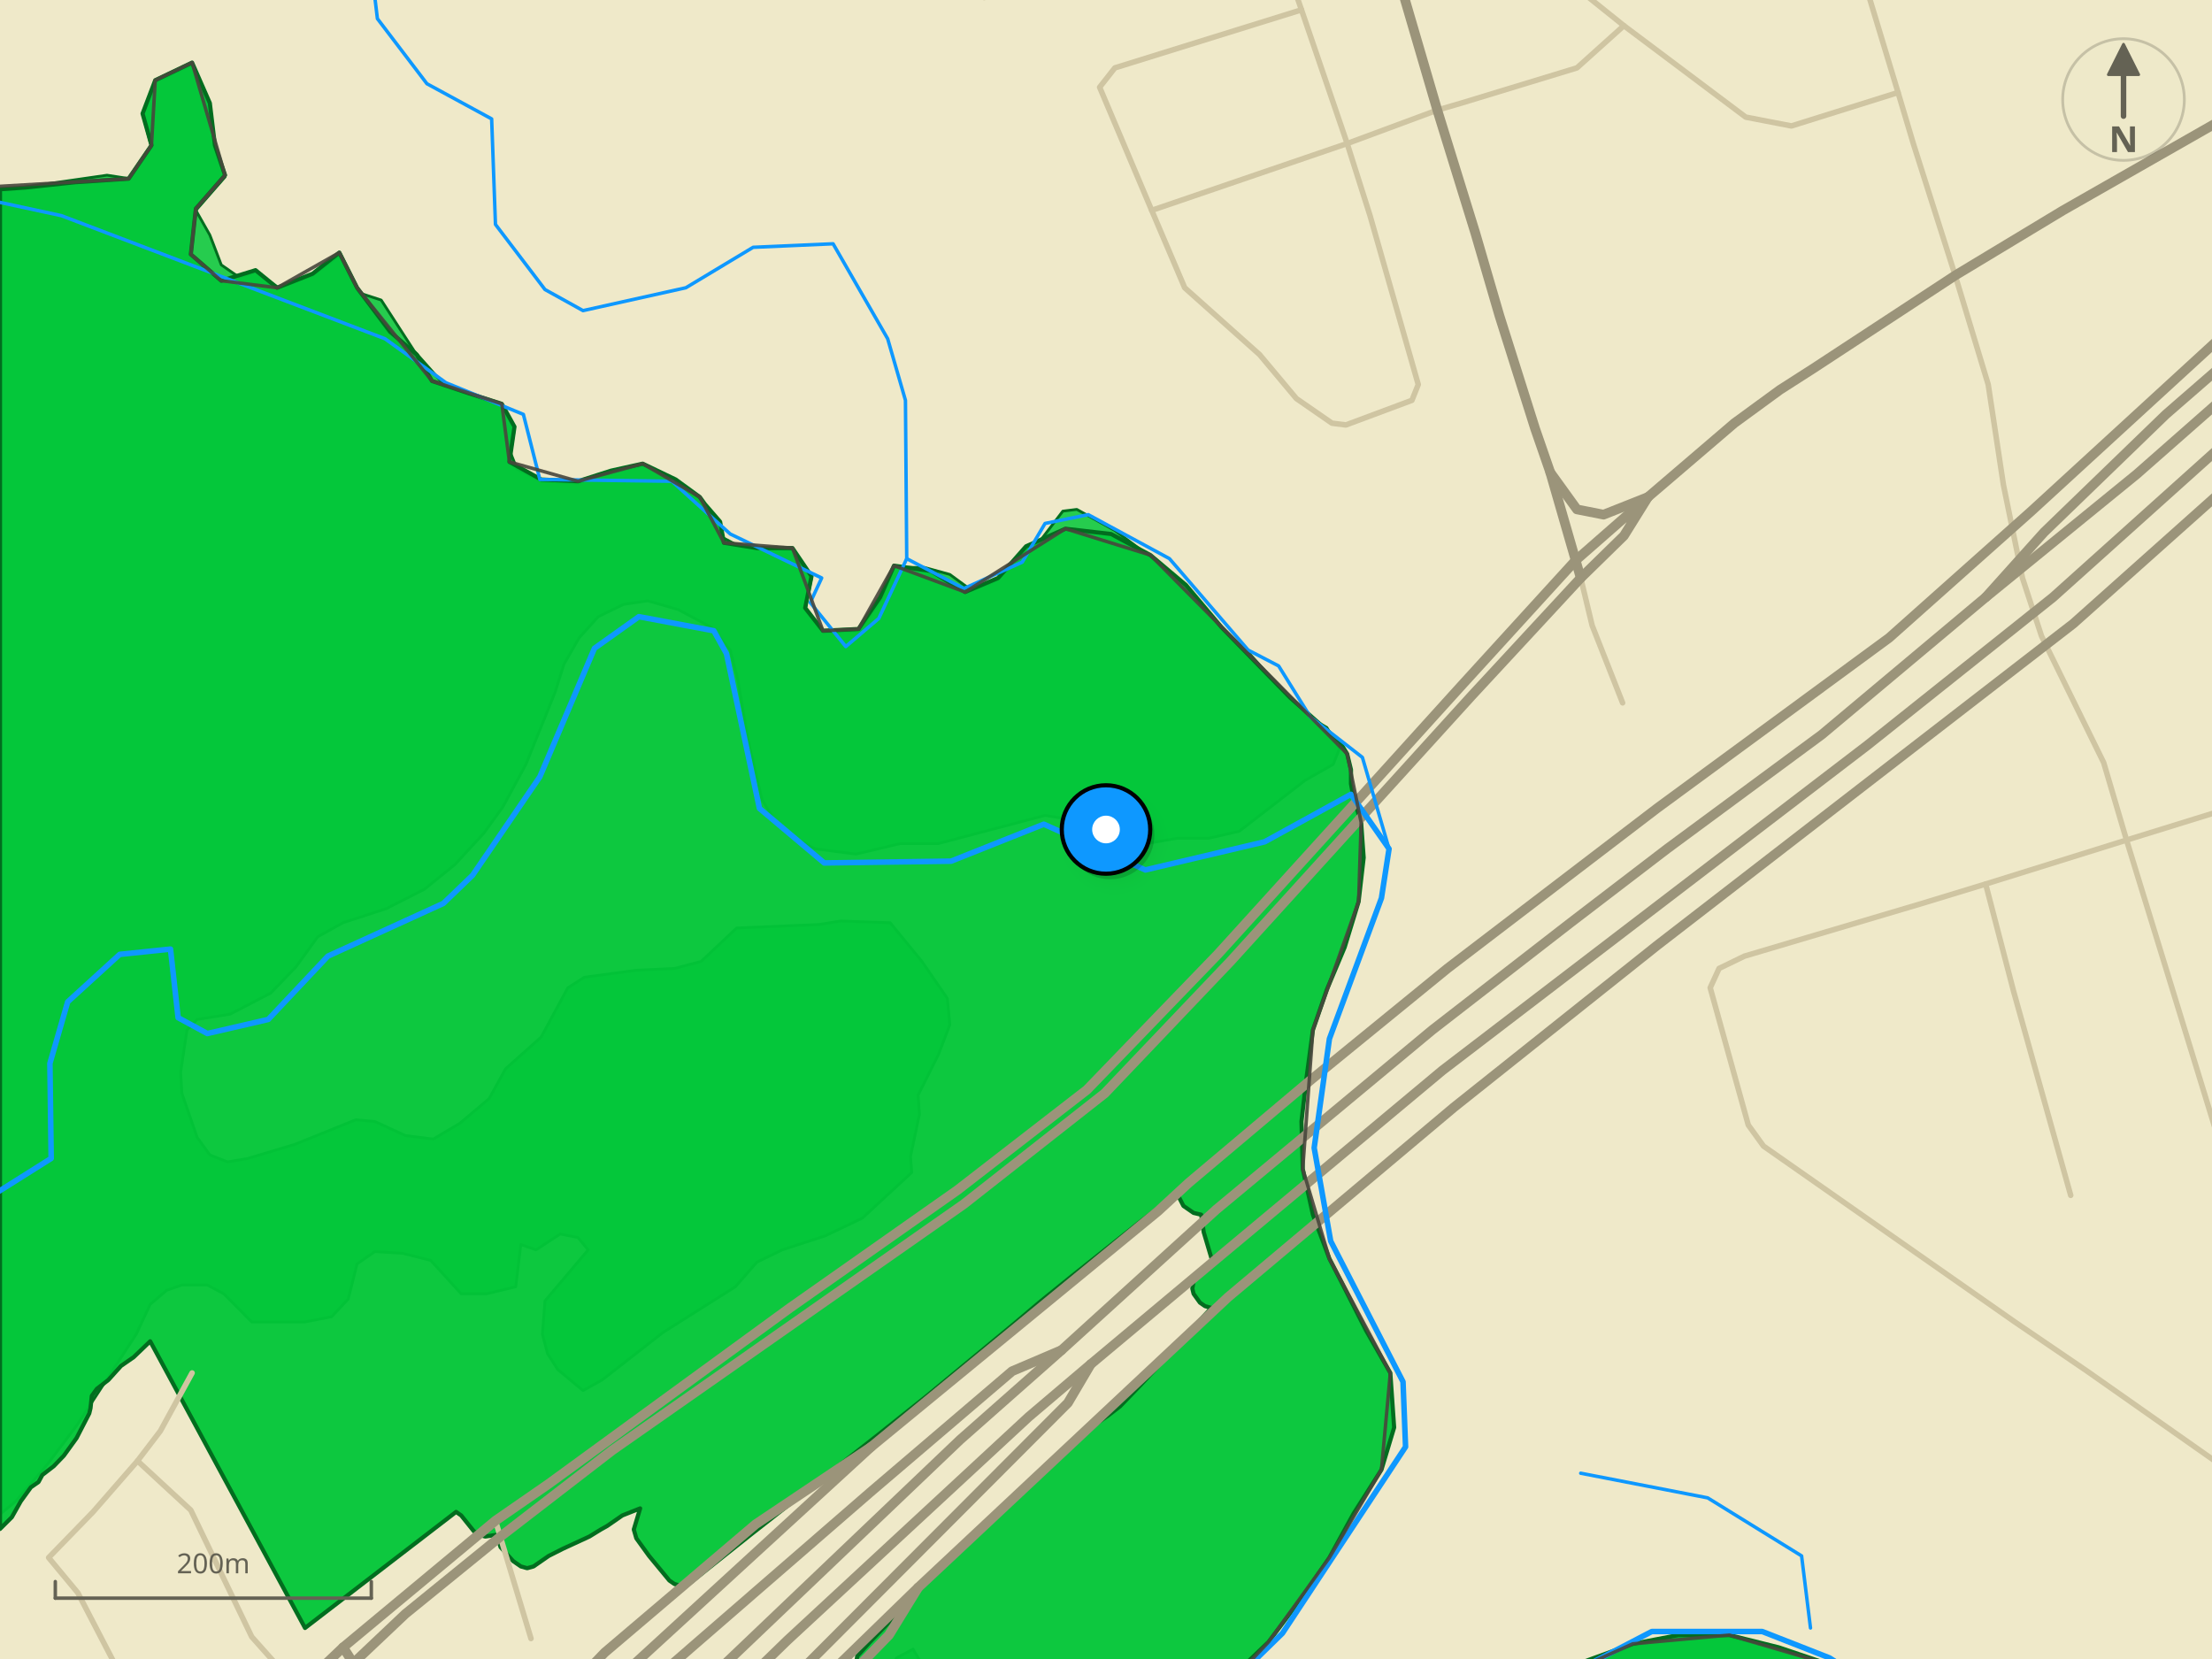
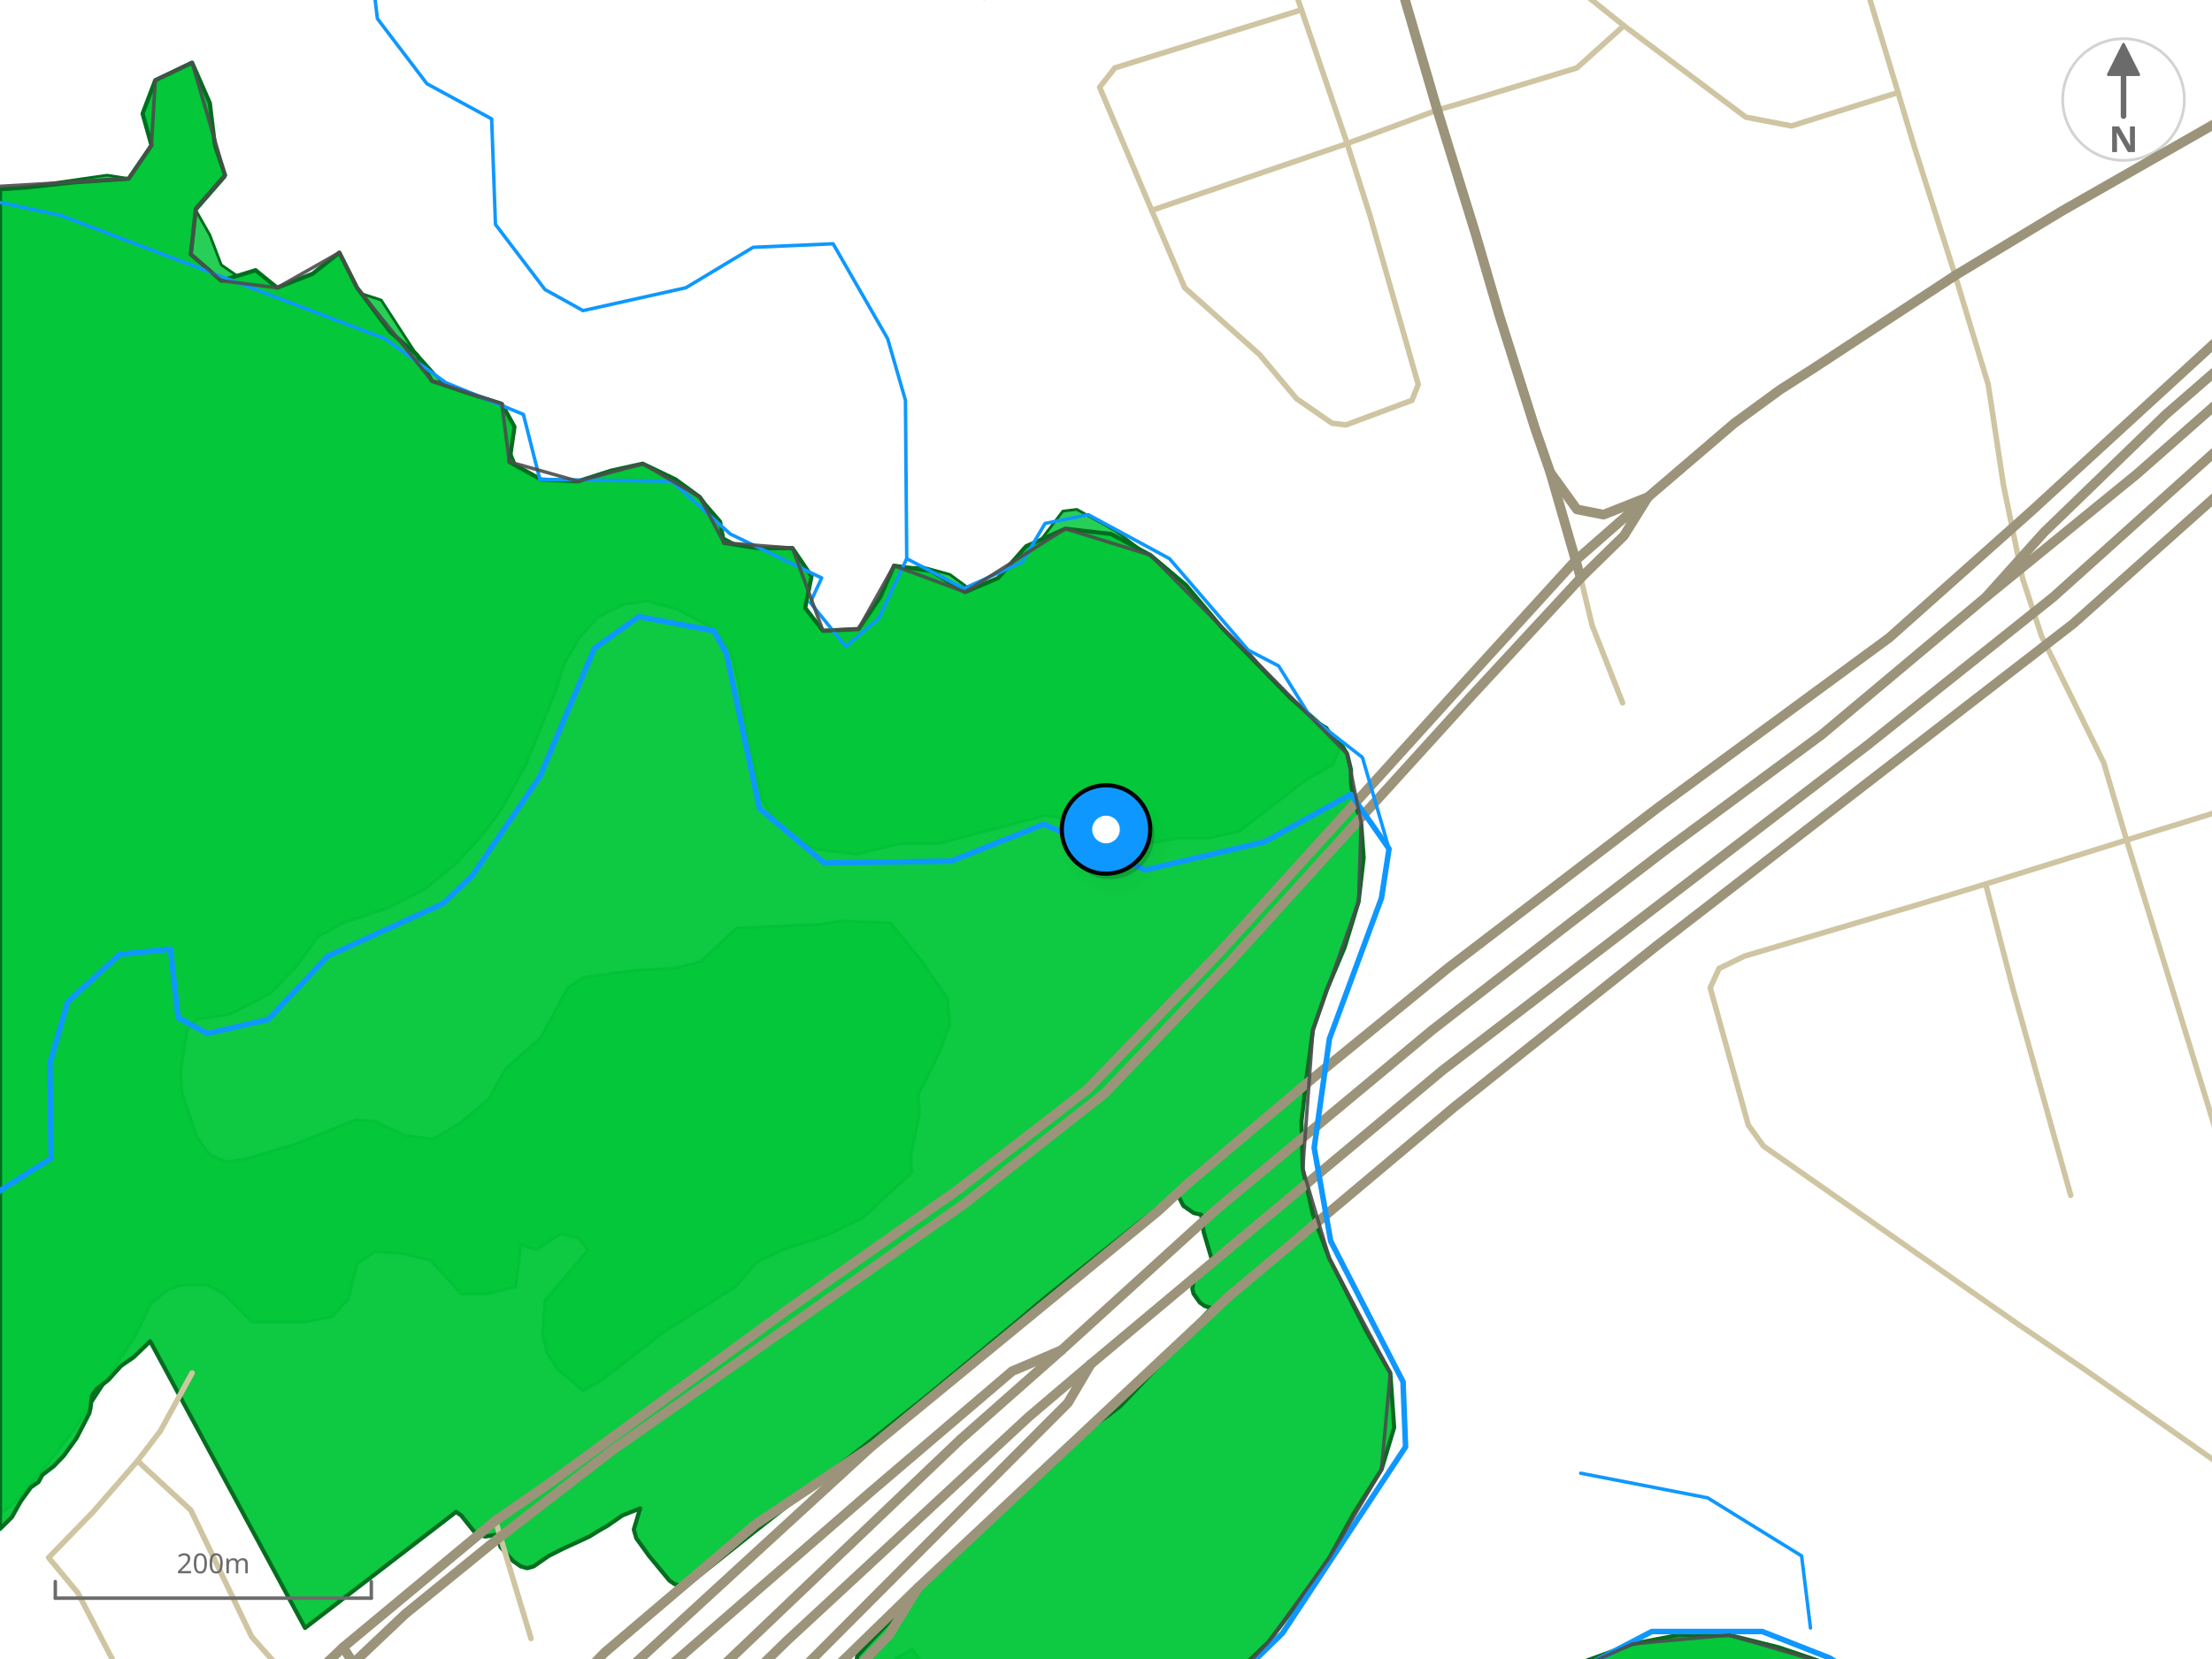
<svg xmlns="http://www.w3.org/2000/svg" viewBox="0 0 800 600" width="800" height="600">
  <defs>
    <filter id="mshad" x="-40%" y="-40%" width="180%" height="180%">
      <feDropShadow dx="1.5" dy="2" stdDeviation="2.5" flood-color="#00000033" />
    </filter>
    <style>text { font-family: Archivo, sans-serif; }</style>
  </defs>
-   <rect width="800" height="600" fill="#EFE9C9" />
+   <rect width="800" height="600" fill="#FFFFFF" />
  <path fill="#03C739" fill-opacity="0.85" stroke="#026D1F" stroke-width="1" stroke-linejoin="round" stroke-linecap="round" d="M727.32,651.75L711.71,637.13L679.12,612.96L662.13,602.78L643.31,596.42L625.4,591.97L607.5,591.97L590.52,595.15L573.53,601.51L558.38,610.41L542.77,617.41L523.95,625.04L492.73,642.21L476.67,649.85L460.6,654.94L442.23,654.94L432.59,654.3L417.9,649.21L405.05,647.3L390.82,642.21L377.05,633.95L365.11,626.31L349.04,617.41L336.19,606.59L330.22,596.42L324.25,599.6L321.04,605.96L303.59,623.13L283.85,644.12L271,658.75L255.39,674.65L232.9,693.1L231.98,697.55L269.16,694.37L302.68,694.37L349.04,699.46L412.81,699.98L419.28,698.19L444.99,685.47L464.27,677.83L477.58,672.11L496.86,672.11L508.8,668.93L521.2,663.2L529.92,661.3L536.8,664.48L545.53,664.48L554.25,667.02L565.27,677.83L582.71,685.47L590.06,693.1L598.32,695.01L607.5,692.46L615.76,693.73L620.98,699.98L800,699.98L800,693.23L779.19,686.74L760.83,677.2L743.39,664.48L727.32,651.75Z" />
  <path fill="#03C739" fill-opacity="0.85" stroke="#026D1F" stroke-width="1" stroke-linejoin="round" stroke-linecap="round" d="M0,547.69L5.66,542.99L17.13,529.63L27.69,515.64L49.27,482.56L54.32,471.75L60.29,466.66L65.79,464.75L74.98,464.75L80.94,467.93L91.04,478.11L110.32,478.11L119.97,476.2L125.93,469.84L129.15,457.12L135.57,452.66L145.67,453.3L155.77,455.84L166.79,467.93L175.97,467.93L186.53,465.39L188.37,450.12L193.88,452.03L202.6,446.3L209.03,447.58L212.7,452.03L197.09,470.47L196.17,482.56L198.01,489.56L201.68,495.28L210.86,502.92L217.75,499.1L239.78,481.92L265.95,465.39L273.75,456.48L282.94,452.03L298.54,446.94L311.86,440.58L329.76,424.04L329.3,418.32L332.52,403.05L332.06,396.05L339.4,381.42L343.53,370.61L342.62,361.07L333.43,347.71L321.96,333.71L304.05,333.08L296.25,334.35L266.41,335.62L253.56,347.71L243.92,350.25L230.14,350.89L211.32,353.43L205.35,357.25L195.71,375.06L182.86,386.51L176.89,397.32L166.33,406.23L156.69,411.95L146.59,410.68L135.57,405.59L128.69,404.96L106.65,413.86L89.67,418.95L82.32,420.22L75.89,417.68L71.3,411.32L65.79,395.42L65.34,387.78L67.63,372.52L71.3,368.7L83.24,366.79L97.93,359.16L107.11,349.62L114.92,338.8L124.1,333.71L139.71,328.63L153.48,321.63L164.5,312.72L175.05,301.27L181.94,291.73L190.2,276.46L200.76,250.38L203.98,240.2L209.48,230.66L216.37,223.03L225.55,218.58L234.27,217.3L245.29,220.48L257.23,226.85L264.11,235.12L266.87,245.93L270.54,267.56L275.59,289.19L280.18,296.82L286.15,302.54L294.87,307L309.56,308.91L325.63,305.09L339.4,305.09L377.96,294.91L385.77,296.18L403.67,307L425.71,303.18L437.18,303.18L448.2,300.64L472.07,282.19L482.17,276.46L484.47,270.74L479.88,263.11L474.37,259.92L461.52,247.2L451.88,236.39L441.78,226.85L428.92,212.22L416.07,201.4L403.21,191.86L389.44,184.23L384.39,184.86L376.13,195.68L371.08,197.58L360.98,209.67L351.34,213.49L343.53,207.76L334.35,205.22L323.33,205.22L318.74,216.67L310.94,228.12L298.09,228.75L291.2,220.48L293.5,209.03L286.61,198.86L267.33,197.58L261.36,194.4L260.44,189.31L253.1,180.41L244.37,174.05L232.9,168.32L220.96,170.87L209.03,174.68L195.71,174.05L186.99,169.59L184.69,163.87L186.07,154.96L181.48,146.69L164.95,140.97L159.45,137.79L149.81,126.97L137.87,108.52L130.07,105.98L123.18,91.98L113.08,99.62L100.68,104.07L92.42,98.35L86.45,100.25L80.03,95.8L75.89,84.99L70.84,76.08L81.4,63.99L77.73,53.18L75.89,37.91L69.47,23.28L56.15,29.64L51.56,41.09L54.78,53.18L46.97,64.63L38.71,63.36L3.36,68.45L0,68.58Z" />
  <path fill="#03C739" fill-opacity="0.95" stroke="#026D1F" stroke-width="1.5" stroke-linejoin="round" stroke-linecap="round" d="M0,552.97L4.28,548.71L7.49,542.99L11.17,537.9L13.92,535.99L15.3,533.45L19.43,530.27L23.1,526.45L27.69,520.09L32.28,511.18L32.74,509.28L33.2,504.82L35.04,502.28L39.17,499.1L43.76,494.01L48.35,490.83L54.32,485.1L110.32,588.78L164.95,546.8L166.79,548.08L171.38,553.8L173.22,555.07L175.51,555.71L179.64,555.07L181.02,559.53L185.61,564.61L188.37,566.52L190.66,567.16L192.96,566.52L198.47,562.71L203.52,560.16L213.16,555.71L217.29,553.17L219.58,551.89L225.09,548.08L231.52,545.53L229.22,553.17L230.14,556.35L234.73,562.71L242.08,571.61L243.92,572.88L246.21,573.52L249.88,572.25L271.46,555.07L316.91,519.45L335.27,504.82L366.03,479.38L376.59,470.47L387.61,461.57L412.39,441.85L425.71,431.67L428,436.13L431.68,438.67L434.43,439.31L435.35,445.67L438.56,456.48L433.05,460.93L431.68,463.48L431.22,466.02L431.68,467.93L433.97,471.11L435.81,472.38L438.1,473.02L433.97,477.47L430.3,481.92L412.39,501.01L405.05,508.64L400.92,511.82L393.57,516.91L385.31,523.91L376.13,532.17L355.47,551.89L343.53,563.34L323.79,584.33L314.61,593.87L310.02,598.96L309.1,605.32L309.56,608.5L283.85,633.31L222.34,693.73L224.14,699.98L253.94,699.98L269.62,694.37L272.38,697.55L277.89,695.64L286.15,692.46L296.25,688.65L304.97,689.28L315.99,690.55L318.28,689.92L323.79,693.1L330.68,696.91L334.35,699.46L453.62,699.98L456.47,695.64L457.84,692.46L458.76,688.65L458.3,685.47L464.27,684.19L469.32,682.29L475.75,679.11L484.47,680.38L489.98,679.74L494.57,677.83L497.78,679.11L502.37,679.74L504.21,679.11L508.34,677.2L513.85,673.38L517.06,673.38L517.52,685.47L517.98,687.37L520.28,691.19L523.95,693.1L529.92,696.28L534.05,697.55L536.8,697.55L546.44,695.01L548.28,695.64L552.87,697.55L557.91,699.98L800,699.98L800,692.59L778.74,686.74L760.37,676.56L742.93,664.48L727.32,651.12L711.25,636.49L695.18,624.4L678.66,612.32L662.13,602.14L643.31,595.78L625.4,591.33L607.04,591.33L590.52,594.51L573.07,600.87L557.92,609.78L542.31,616.77L523.95,624.4L508.8,632.04L492.73,641.58L476.67,649.21L461.06,654.3L445.45,659.39L431.22,661.93L422.95,651.75L424.33,635.85L433.05,621.22L445.45,606.59L458.76,593.87L470.24,578.61L480.8,563.34L489.52,547.44L499.62,531.54L504.21,516.27L502.83,496.55L494.11,481.29L485.39,464.11L480.8,455.21L474.83,439.31L471.16,422.77L470.7,405.59L472.53,389.69L474.83,372.52L479.88,357.89L486.31,342.62L491.36,326.08L493.19,310.18L492.27,297.46L489.52,288.55L488.6,283.46L488.6,278.37L487.22,272.65L484.47,268.19L466.57,252.29L454.17,239.57L441.78,226.85L428.92,211.58L416.07,200.76L401.84,193.13L385.31,191.22L371.08,197.58L360.98,209.03L349.04,214.12L336.65,206.49L323.33,204.58L318.28,216.03L310.48,227.48L297.63,228.12L291.2,219.85L293.5,208.4L286.61,198.22L273.75,198.22L261.82,196.31L260.44,188.68L254.93,182.32L253.1,179.77L244.37,173.41L232.44,167.69L220.96,170.23L209.03,174.05L195.71,173.41L184.24,167.05L186.07,154.33L181.48,146.06L169.55,142.24L156.23,137.79L150.72,128.25L141.08,119.98L129.15,104.07L122.72,91.35L113.08,98.98L100.23,104.07L92.42,97.71L80.03,101.53L69.01,91.98L70.84,75.45L81.4,63.36L77.73,52.54L75.89,37.28L69.47,22.64L56.15,29.01L51.56,41.09L54.78,52.54L46.51,64.63L27.23,65.9L9.33,67.81L0,68.44Z" />
  <path fill="none" stroke="#CFC5A2" stroke-width="2" stroke-linejoin="round" stroke-linecap="round" d="M748.9,432.31L728.24,358.52L718.14,319.72L769.09,303.82L890.29,266.29" />
  <path fill="none" stroke="#CFC5A2" stroke-width="2" stroke-linejoin="round" stroke-linecap="round" d="M-59.99,621.86L-18.22,593.24L1.07,632.67L17.59,660.66L26.31,661.93L56.15,635.85L56.61,626.95L46.97,612.32L28.15,576.06L17.59,563.34L33.66,546.8L49.73,528.36L69.01,546.17L91.04,591.97L108.03,611.05L111.7,615.5" />
  <path fill="none" stroke="#CFC5A2" stroke-width="2" stroke-linejoin="round" stroke-linecap="round" d="M69.47,496.55L57.99,517.54L49.73,528.36" />
  <path fill="none" stroke="#CFC5A2" stroke-width="2" stroke-linejoin="round" stroke-linecap="round" d="M296.71,-96.96L287.99,-102.05L283.4,-119.22" />
  <path fill="none" stroke="#CFC5A2" stroke-width="2" stroke-linejoin="round" stroke-linecap="round" d="M514.77,-43.52L527.62,-37.16L569.86,-4.71L587.3,9.28L570.32,24.55L528.54,37.28L519.82,39.82L487.22,51.91L416.53,76.08L397.7,31.55L403.21,24.55L470.7,3.56L455.09,-41.61L383.01,-18.71L372.46,-13.62L360.52,-2.17L355.93,-0.89L302.22,-29.52L294.41,-33.97L283.4,-40.34L254.93,-61.97L248.05,-68.33L226.47,-133.85L201.68,-215.29" />
  <path fill="none" stroke="#CFC5A2" stroke-width="2" stroke-linejoin="round" stroke-linecap="round" d="M381.18,-90.59L387.15,-69.6L433.97,-83.6L431.68,-116.68L424.33,-133.22L415.61,-161.85" />
  <path fill="none" stroke="#CFC5A2" stroke-width="2" stroke-linejoin="round" stroke-linecap="round" d="M739.25,-81.05L747.98,-53.06L746.6,-47.97L696.1,-32.07L668.56,-25.7L686.46,33.46L691.97,51.91L707.12,99.62L719.06,139.06L724.56,175.32L731.45,209.03L738.34,230.03L746.14,245.93L760.83,275.83L769.09,303.82L836.12,522L842.55,544.26L847.6,558.25" />
  <path fill="none" stroke="#CFC5A2" stroke-width="2" stroke-linejoin="round" stroke-linecap="round" d="M179.19,549.98L192.04,592.6" />
  <path fill="none" stroke="#CFC5A2" stroke-width="2" stroke-linejoin="round" stroke-linecap="round" d="M571.69,209.03L575.82,226.21L586.84,254.2" />
  <path fill="none" stroke="#CFC5A2" stroke-width="2" stroke-linejoin="round" stroke-linecap="round" d="M842.55,544.26L829.23,545.53L819.13,541.08L754.86,495.92L728.7,478.11L637.8,414.5L632.29,406.87L618.52,357.25L621.73,350.25L630.91,345.8L695.18,326.72L718.14,319.72" />
  <path fill="none" stroke="#CFC5A2" stroke-width="2" stroke-linejoin="round" stroke-linecap="round" d="M613.93,-206.38L668.56,-25.7" />
  <path fill="none" stroke="#CFC5A2" stroke-width="2" stroke-linejoin="round" stroke-linecap="round" d="M294.41,-33.97L308.19,-58.79L313.69,-62.6L337.57,-69.6L344.45,-68.96L360.06,-61.33L387.15,-69.6" />
  <path fill="none" stroke="#CFC5A2" stroke-width="2" stroke-linejoin="round" stroke-linecap="round" d="M686.46,33.46L647.9,45.55L631.37,42.36L587.3,9.28" />
  <path fill="none" stroke="#CFC5A2" stroke-width="2" stroke-linejoin="round" stroke-linecap="round" d="M487.22,51.91L470.7,3.56" />
  <path fill="none" stroke="#CFC5A2" stroke-width="2" stroke-linejoin="round" stroke-linecap="round" d="M416.53,76.08L428.46,104.07L455.55,128.25L468.86,144.15L481.72,153.05L486.76,153.69L510.64,144.78L512.93,139.06L495.49,77.99L487.22,51.91" />
  <path fill="none" stroke="#CFC5A2" stroke-width="2" stroke-linejoin="round" stroke-linecap="round" d="M455.09,-41.61L440.86,-65.15L433.97,-83.6" />
  <path fill="none" stroke="#9B947A" stroke-width="3.5" stroke-linejoin="round" stroke-linecap="round" d="M64.88,831.75L150.26,747.16L192.96,705.82L229.68,672.74L284.31,620.59L332.06,574.16L444.07,469.2L525.79,400.5L599.24,341.98L749.81,225.57L891.67,98.98" />
  <path fill="none" stroke="#9B947A" stroke-width="3.5" stroke-linejoin="round" stroke-linecap="round" d="M881.57,51.91L829.69,97.71L734.66,184.86L683.25,230.66L599.24,292.37L523.49,350.25L474.37,390.33L429.84,427.86L418.82,438.03L315.07,523.27L221.42,609.14L144.3,689.28L25.4,815.22" />
  <path fill="none" stroke="#9B947A" stroke-width="3.5" stroke-linejoin="round" stroke-linecap="round" d="M857.24,112.98L742.47,216.03L675.44,269.47L521.65,387.15L443.15,452.66L394.49,493.37L372,512.46L284.77,593.24L166.33,708.36L96.55,777.06" />
  <path fill="none" stroke="#9B947A" stroke-width="3.5" stroke-linejoin="round" stroke-linecap="round" d="M854.48,99.62L772.77,171.5L718.14,216.03L658.92,265.65L602.91,307L568.02,333.71L517.98,372.52L439.94,437.4L383.93,488.29L347.21,520.73L204.43,656.84L131.9,729.35L9.79,843.2" />
  <path fill="none" stroke="#9B947A" stroke-width="3.5" stroke-linejoin="round" stroke-linecap="round" d="M-29.69,770.7L-21.43,759.88L-7.2,754.16L12.54,760.52L22.64,775.78" />
  <path fill="none" stroke="#9B947A" stroke-width="3.5" stroke-linejoin="round" stroke-linecap="round" d="M20.35,806.95L79.57,745.89L145.67,675.29L177.81,640.31L218.67,597.69L273.3,551.26L315.07,523.27" />
  <path fill="none" stroke="#9B947A" stroke-width="3.5" stroke-linejoin="round" stroke-linecap="round" d="M332.06,574.16L321.5,591.33L289.36,624.4L185.15,724.26L69.01,845.11" />
  <path fill="none" stroke="#9B947A" stroke-width="3.5" stroke-linejoin="round" stroke-linecap="round" d="M144.3,689.28L158.99,681.01L220.04,621.86L314.61,539.81L366.03,495.92L383.93,488.29" />
  <path fill="none" stroke="#9B947A" stroke-width="3.5" stroke-linejoin="round" stroke-linecap="round" d="M394.49,493.37L386.23,507.37L226.93,667.02L192.96,705.82" />
  <path fill="none" stroke="#9B947A" stroke-width="3.5" stroke-linejoin="round" stroke-linecap="round" d="M718.14,216.03L739.25,192.5L783.33,149.87L833.82,105.98L934.36,20.1" />
  <path fill="none" stroke="#9B947A" stroke-width="3.5" stroke-linejoin="round" stroke-linecap="round" d="M9.33,696.28L16.21,701.37L43.76,725.54L52.02,728.72L65.34,728.08L79.57,722.36L98.85,709.64L127.77,687.37L177.81,640.31" />
  <path fill="none" stroke="#9B947A" stroke-width="3.5" stroke-linejoin="round" stroke-linecap="round" d="M560.68,170.87L570.32,184.23L579.96,186.13L596.02,179.77" />
  <path fill="none" stroke="#9B947A" stroke-width="3.5" stroke-linejoin="round" stroke-linecap="round" d="M124.1,595.78L127.77,601.51" />
  <path fill="none" stroke="#9B947A" stroke-width="3.5" stroke-linejoin="round" stroke-linecap="round" d="M-64.58,774.51L-30.15,742.71L-16.84,724.9L0.15,709L7.49,709.64L16.21,701.37L63.96,659.39L98.39,627.58L111.7,615.5L122.72,605.32L127.77,601.51L146.59,583.7L181.02,555.71L221.42,524.54L348.58,435.49L399.54,395.42L444.99,347.71L498.7,288.55L532.21,251.66L571.69,209.03L587.3,193.77L596.02,179.77L569.86,202.67L528.08,248.47L496.41,283.46L440.4,345.16L393.11,394.14L346.29,430.4L285.69,473.02L198.47,536.63L179.19,549.98L124.1,595.78L108.03,611.05L46.97,665.75L9.33,696.28L0.15,709" />
  <path fill="none" stroke="#9B947A" stroke-width="3.5" stroke-linejoin="round" stroke-linecap="round" d="M816.38,36L746.14,76.08L707.12,99.62L655.7,133.33L643.77,140.97L627.24,153.05L596.02,179.77" />
  <path fill="none" stroke="#9B947A" stroke-width="3.5" stroke-linejoin="round" stroke-linecap="round" d="M571.69,209.03L569.86,202.67L560.68,170.87L555.17,154.96L542.31,114.25L533.59,84.35L519.82,39.82L499.16,-30.79L472.07,-115.41L436.27,-234.37" />
  <path fill="none" stroke="#0E98FF" stroke-width="1.25" stroke-linejoin="round" stroke-linecap="round" d="M93.34,-86.14L122.72,-75.96L131.44,-35.25L136.49,6.74L154.4,30.28L177.81,43L179.19,81.17L197.09,104.71L210.86,112.34L248.05,104.07L272.38,89.44L301.3,88.17L321.04,122.52L327.47,144.78L327.93,202.04" />
  <path fill="none" stroke="#0E98FF" stroke-width="1.25" stroke-linejoin="round" stroke-linecap="round" d="M571.69,532.81L617.6,541.72L651.57,562.71L654.79,588.78" />
  <path fill="none" stroke="#0E98FF" stroke-width="1.25" stroke-linejoin="round" stroke-linecap="round" d="M764.5,-171.39L787.46,-141.49L802.15,-130.67L798.93,-107.13L820.97,-111.59L822.81,-86.78L843.01,-85.5L859.99,-94.41" />
  <path fill="none" stroke="#0E98FF" stroke-width="1.25" stroke-linejoin="round" stroke-linecap="round" d="M867.8,-36.52L845.76,-30.79L859.53,-11.07" />
  <path fill="none" stroke="#0E98FF" stroke-width="1.25" stroke-linejoin="round" stroke-linecap="round" d="M-58.15,70.36L-13.17,70.36L22.18,77.99L139.25,122.52L161.28,138.42L189.29,149.87L195.25,173.41L243,174.05L264.11,193.13L297.17,209.03L293.04,217.94L305.89,233.84L317.83,223.67L327.93,202.04L348.58,212.85L369.7,203.31L377.96,189.31L393.57,186.13L422.95,202.04L451.42,235.12L462.43,240.84L473.91,259.29L492.73,273.92L502.37,307" />
  <path fill="none" stroke="#0E98FF" stroke-width="2" stroke-linejoin="round" stroke-linecap="round" d="M-47.6,443.12L-37.96,432.31L-6.74,434.85L18.51,418.95L18.05,384.6L24.48,362.34L43.3,345.16L61.66,343.26L64.42,368.06L74.98,373.79L97.01,368.7L118.59,345.8L160.36,326.72L170.92,316.54L195.25,280.92L214.99,234.48L231.06,223.03L258.15,228.12L262.74,236.39L274.67,292.37L298.09,312.09L343.99,311.45L377.51,298.09L414.23,314.63L457.38,304.45L488.6,287.28L502.37,307L499.62,324.81L480.8,375.7L475.29,415.13L481.26,448.85L507.42,499.73L508.34,523.27L463.81,590.69L432.59,621.22L424.33,647.94L432.14,660.02L456.01,656.21L529,625.68L597.4,590.06L637.34,590.06L661.67,599.6L691.51,618.68L744.76,662.57L775.06,682.92L808.58,696.28L823.72,696.28L875.14,686.1" />
-   <path fill="none" stroke="#48463C" stroke-width="1.25" stroke-linejoin="round" stroke-linecap="round" stroke-opacity="0.9" d="M875.6,690.55L837.96,694.37L798.93,692.46L778.74,686.74L742.93,664.48L711.25,636.49L662.13,602.14L625.4,591.33L590.52,594.51L523.95,624.4L476.67,649.21L431.22,661.93L422.95,651.75L424.33,635.85L433.05,621.22L458.76,593.87L480.8,563.34L499.62,531.54L502.83,496.55L480.8,455.21L471.16,422.77L474.83,372.52L491.36,326.08L492.27,297.46L487.22,272.65L416.07,200.76L385.31,191.22L349.04,214.12L323.33,204.58L310.48,227.48L297.63,228.12L286.61,198.22L261.82,196.31L253.1,179.77L232.44,167.69L209.03,174.05L184.24,167.05L181.48,146.06L156.23,137.79L129.15,104.07L122.72,91.35L100.23,104.07L80.03,101.53L69.01,91.98L70.84,75.45L81.4,63.36L69.47,22.64L56.15,29.01L54.78,52.54L46.51,64.63L-28.77,69.08L-66.42,63.99" />
+   <path fill="none" stroke="#4D4D4D" stroke-width="1.25" stroke-linejoin="round" stroke-linecap="round" stroke-opacity="0.9" d="M875.6,690.55L837.96,694.37L798.93,692.46L778.74,686.74L742.93,664.48L711.25,636.49L662.13,602.14L625.4,591.33L590.52,594.51L523.95,624.4L476.67,649.21L431.22,661.93L422.95,651.75L424.33,635.85L433.05,621.22L458.76,593.87L480.8,563.34L499.62,531.54L502.83,496.55L480.8,455.21L471.16,422.77L474.83,372.52L491.36,326.08L492.27,297.46L487.22,272.65L416.07,200.76L385.31,191.22L349.04,214.12L323.33,204.58L310.48,227.48L297.63,228.12L286.61,198.22L261.82,196.31L253.1,179.77L232.44,167.69L209.03,174.05L184.24,167.05L181.48,146.06L156.23,137.79L129.15,104.07L122.72,91.35L100.23,104.07L80.03,101.53L69.01,91.98L70.84,75.45L81.4,63.36L69.47,22.64L56.15,29.01L54.78,52.54L46.51,64.63L-28.77,69.08L-66.42,63.99" />
  <circle cx="401.5" cy="302" r="16" fill="#00000026" filter="url(#mshad)" />
  <circle cx="400" cy="300" r="16" fill="#0E98FF" stroke="#000000" stroke-width="1.5" />
  <circle cx="400" cy="300" r="5" fill="#FFFFFF" />
-   <g fill="none" stroke="#646254" stroke-width="1.25" stroke-linecap="round">
+   <g fill="none" stroke="#6B6B6B" stroke-width="1.25" stroke-linecap="round">
    <line x1="20" y1="578" x2="134.29" y2="578" />
    <line x1="20" y1="572" x2="20" y2="578" />
    <line x1="134.29" y1="572" x2="134.29" y2="578" />
  </g>
-   <text x="77.14" y="569" fill="#646254" font-size="10" text-anchor="middle">200m</text>
-   <circle cx="768" cy="36" r="22" fill="#EFE9C9" fill-opacity="0.9" stroke="#646254" stroke-opacity="0.3" stroke-width="1" />
-   <g fill="#646254" stroke="#646254" stroke-width="2">
+   <text x="77.14" y="569" fill="#6B6B6B" font-size="10" text-anchor="middle">200m</text>
+   <circle cx="768" cy="36" r="22" fill="#FFFFFF" fill-opacity="0.9" stroke="#6B6B6B" stroke-opacity="0.3" stroke-width="1" />
+   <g fill="#6B6B6B" stroke="#6B6B6B" stroke-width="2">
    <line x1="768" y1="42" x2="768" y2="24" stroke-linecap="round" />
    <polygon points="768,16 762.5,27 773.5,27" stroke-width="1" stroke-linejoin="round" />
  </g>
-   <text x="768" y="55" fill="#646254" font-size="13" text-anchor="middle" font-weight="700">N</text>
+   <text x="768" y="55" fill="#6B6B6B" font-size="13" text-anchor="middle" font-weight="700">N</text>
</svg>
